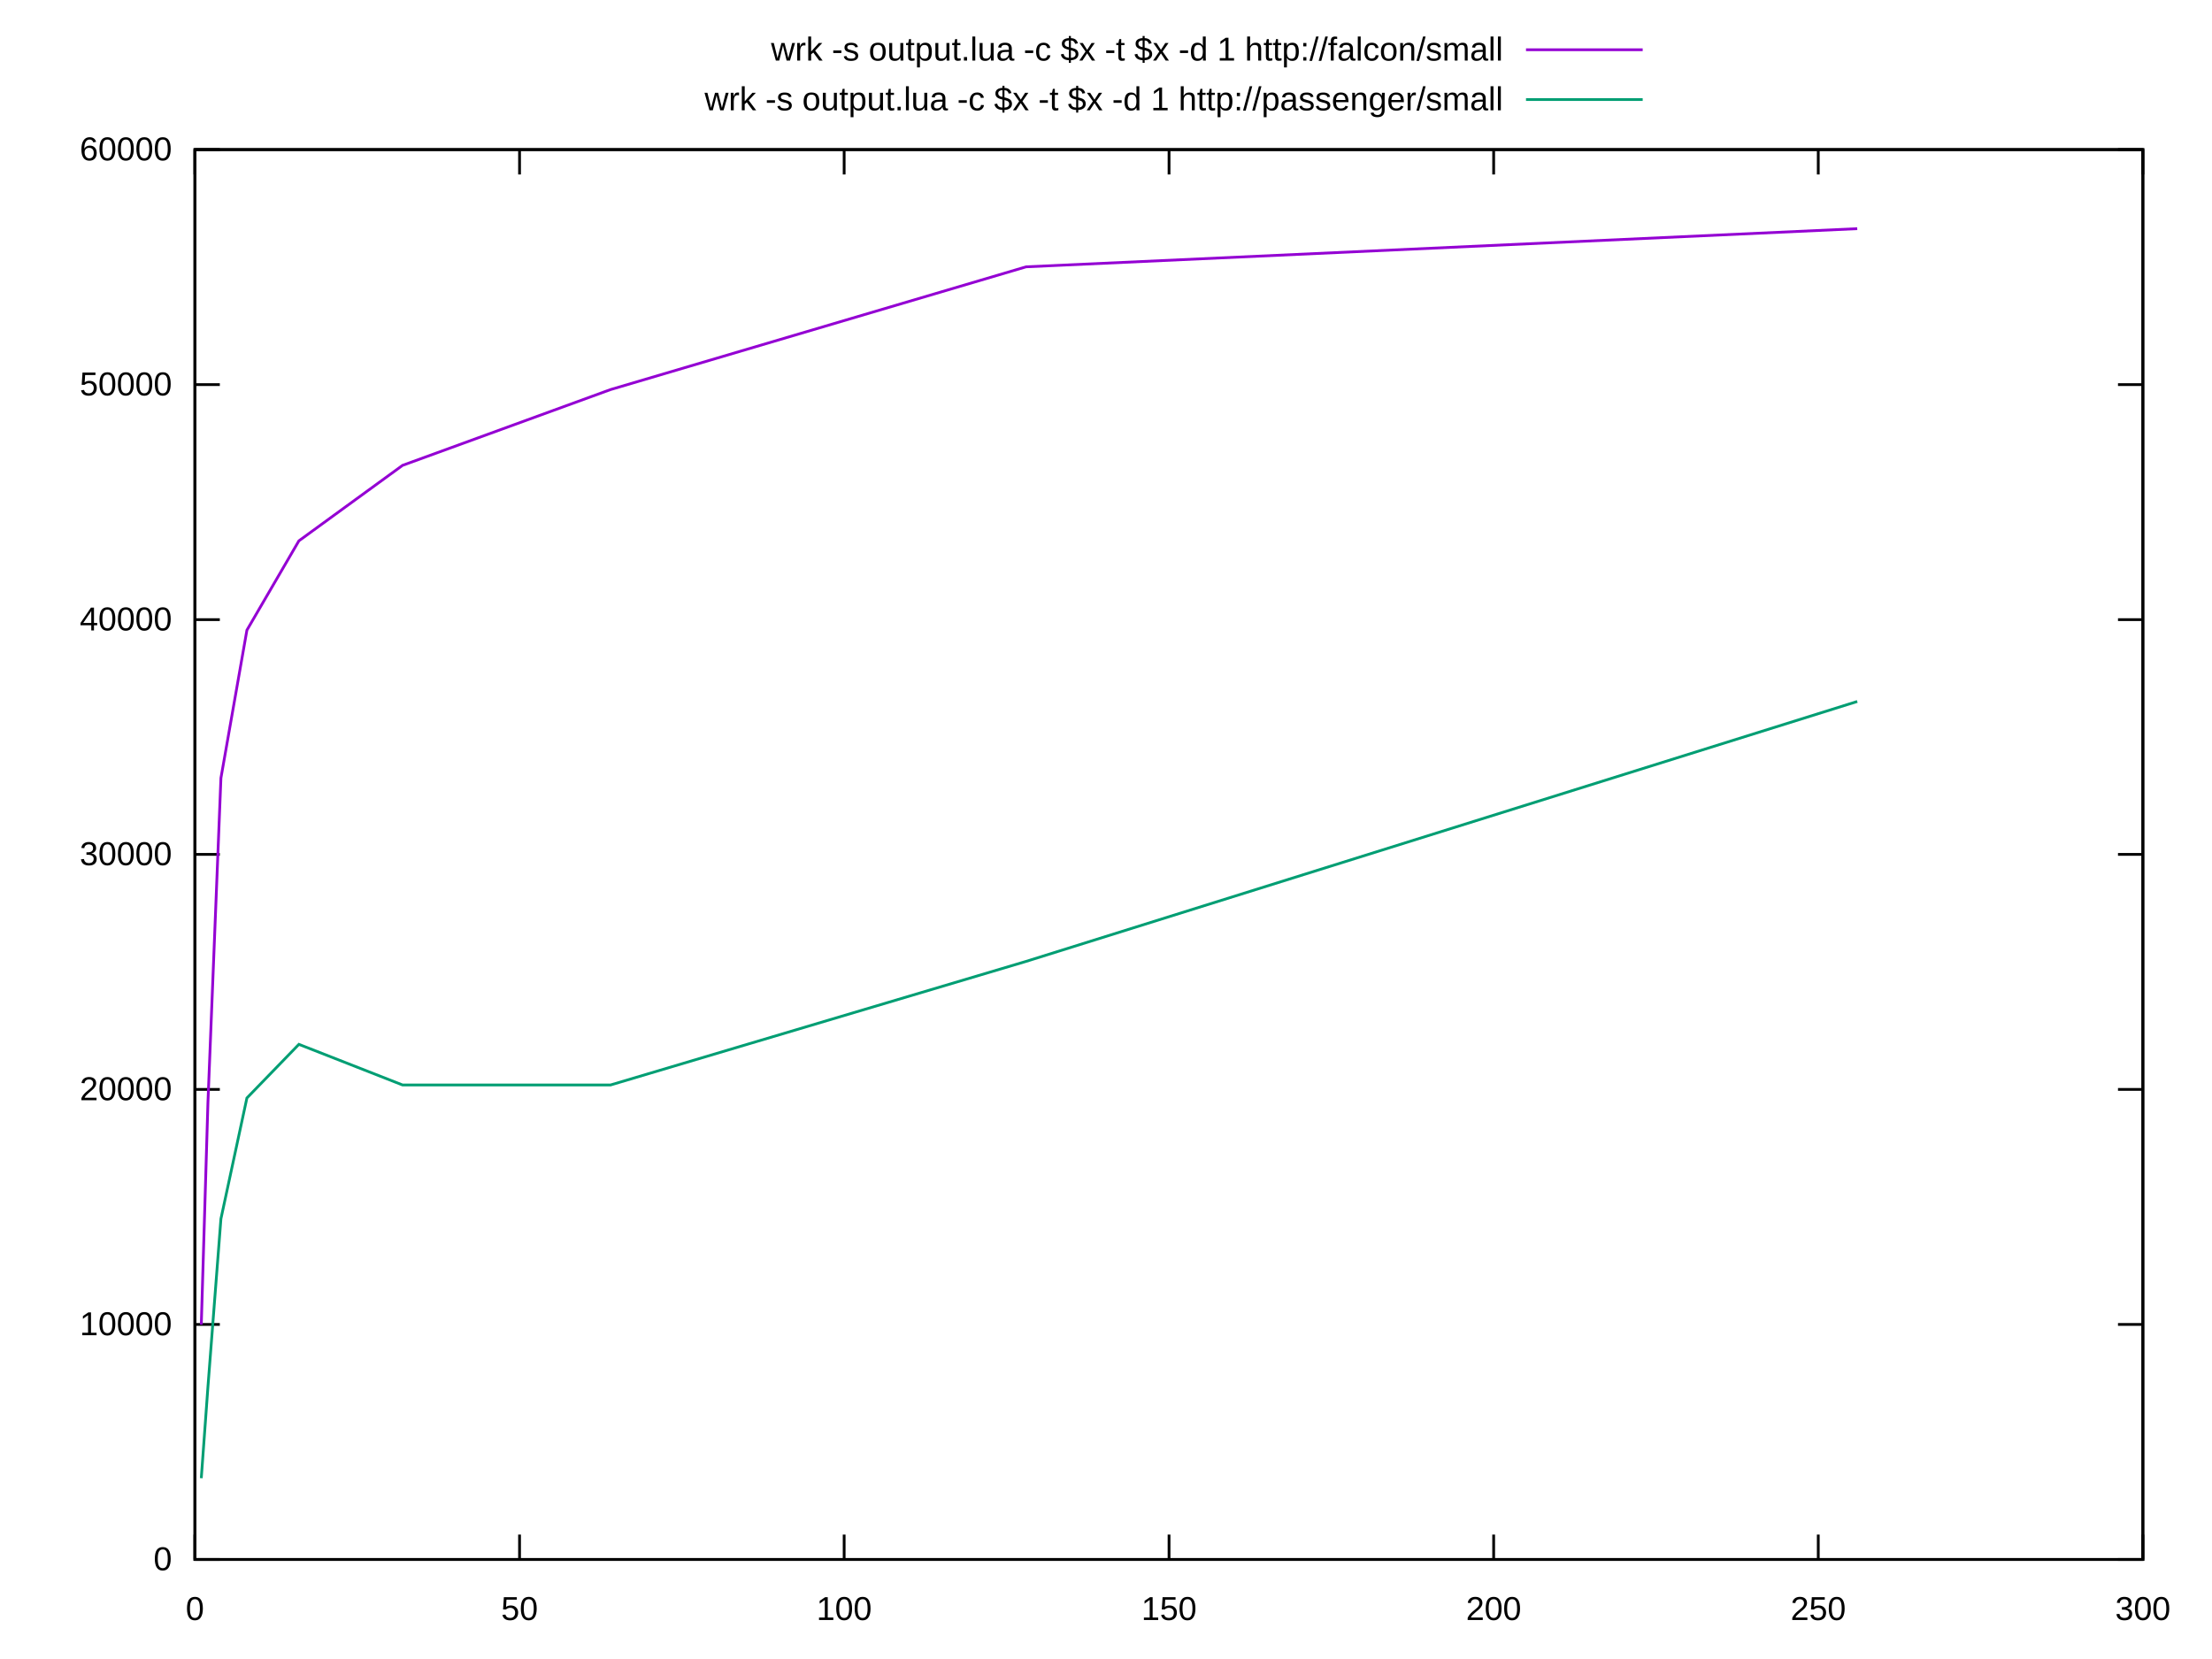
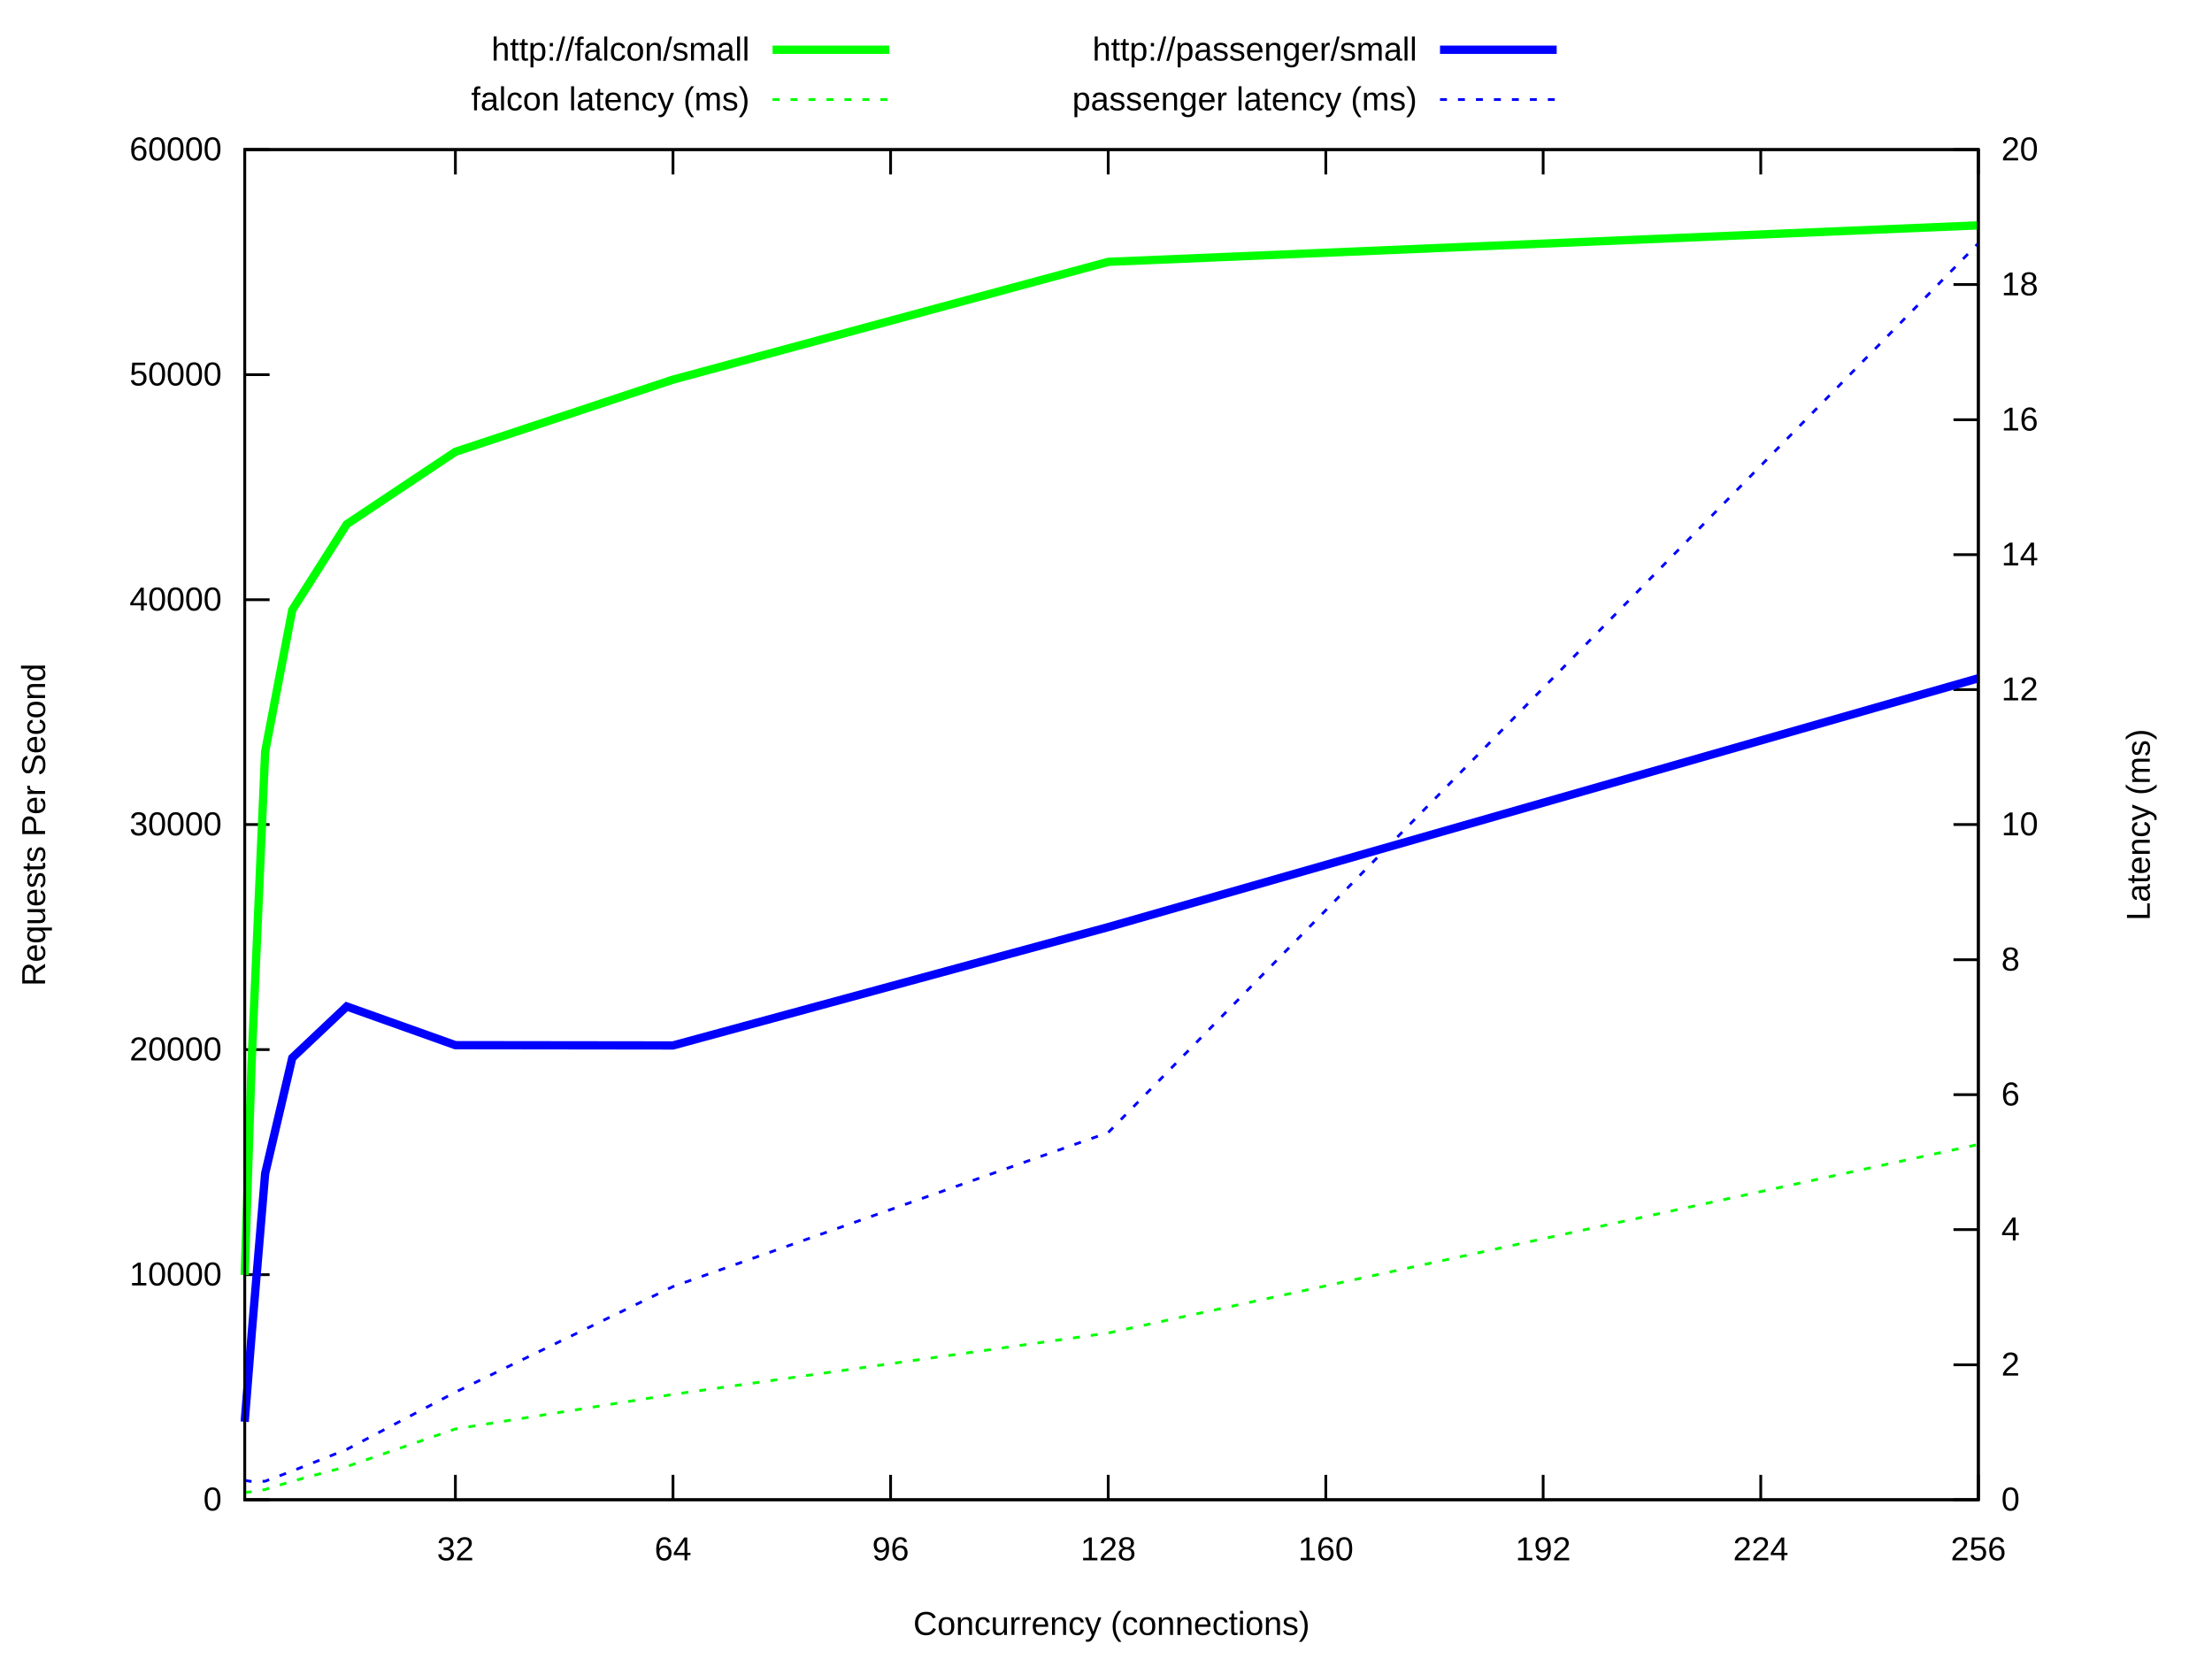
<svg xmlns="http://www.w3.org/2000/svg" xmlns:xlink="http://www.w3.org/1999/xlink" width="800" height="600" viewBox="0 0 800 600">
  <g id="gnuplot_canvas">
    <rect x="0" y="0" width="800" height="600" fill="none" />
    <defs>
      <circle id="gpDot" r="0.5" stroke-width="0.5" stroke="currentColor" />
      <path id="gpPt0" stroke-width="0.222" stroke="currentColor" d="M-1,0 h2 M0,-1 v2" />
      <path id="gpPt1" stroke-width="0.222" stroke="currentColor" d="M-1,-1 L1,1 M1,-1 L-1,1" />
      <path id="gpPt2" stroke-width="0.222" stroke="currentColor" d="M-1,0 L1,0 M0,-1 L0,1 M-1,-1 L1,1 M-1,1 L1,-1" />
      <rect id="gpPt3" stroke-width="0.222" stroke="currentColor" x="-1" y="-1" width="2" height="2" />
      <rect id="gpPt4" stroke-width="0.222" stroke="currentColor" fill="currentColor" x="-1" y="-1" width="2" height="2" />
      <circle id="gpPt5" stroke-width="0.222" stroke="currentColor" cx="0" cy="0" r="1" />
      <use xlink:href="#gpPt5" id="gpPt6" fill="currentColor" stroke="none" />
      <path id="gpPt7" stroke-width="0.222" stroke="currentColor" d="M0,-1.33 L-1.33,0.67 L1.33,0.67 z" />
      <use xlink:href="#gpPt7" id="gpPt8" fill="currentColor" stroke="none" />
      <use xlink:href="#gpPt7" id="gpPt9" stroke="currentColor" transform="rotate(180)" />
      <use xlink:href="#gpPt9" id="gpPt10" fill="currentColor" stroke="none" />
      <use xlink:href="#gpPt3" id="gpPt11" stroke="currentColor" transform="rotate(45)" />
      <use xlink:href="#gpPt11" id="gpPt12" fill="currentColor" stroke="none" />
      <path id="gpPt13" stroke-width="0.222" stroke="currentColor" d="M0,1.330 L1.265,0.411 L0.782,-1.067 L-0.782,-1.076 L-1.265,0.411 z" />
      <use xlink:href="#gpPt13" id="gpPt14" fill="currentColor" stroke="none" />
      <filter id="textbox" filterUnits="objectBoundingBox" x="0" y="0" height="1" width="1">
        <feFlood flood-color="white" flood-opacity="1" result="bgnd" />
        <feComposite in="SourceGraphic" in2="bgnd" operator="atop" />
      </filter>
      <filter id="greybox" filterUnits="objectBoundingBox" x="0" y="0" height="1" width="1">
        <feFlood flood-color="lightgrey" flood-opacity="1" result="grey" />
        <feComposite in="SourceGraphic" in2="grey" operator="atop" />
      </filter>
    </defs>
    <g fill="none" color="white" stroke="currentColor" stroke-width="1.00" stroke-linecap="butt" stroke-linejoin="miter">
</g>
    <g fill="none" color="black" stroke="currentColor" stroke-width="1.00" stroke-linecap="butt" stroke-linejoin="miter">
-       <path stroke="black" d="M70.5,564.0 L79.5,564.0 M775.0,564.0 L766.0,564.0  " />
-       <g transform="translate(62.2,567.9)" stroke="none" fill="black" font-family="Arial" font-size="12.00" text-anchor="end">
+       <path stroke="black" d="M88.5,542.4 L97.5,542.4  " />
+       <g transform="translate(80.2,546.3)" stroke="none" fill="black" font-family="Arial" font-size="12.00" text-anchor="end">
        <text>
          <tspan font-family="Arial"> 0</tspan>
        </text>
      </g>
    </g>
    <g fill="none" color="black" stroke="currentColor" stroke-width="1.00" stroke-linecap="butt" stroke-linejoin="miter">
-       <path stroke="black" d="M70.5,479.0 L79.5,479.0 M775.0,479.0 L766.0,479.0  " />
-       <g transform="translate(62.2,482.9)" stroke="none" fill="black" font-family="Arial" font-size="12.00" text-anchor="end">
+       <path stroke="black" d="M88.5,461.0 L97.5,461.0  " />
+       <g transform="translate(80.2,464.9)" stroke="none" fill="black" font-family="Arial" font-size="12.00" text-anchor="end">
        <text>
          <tspan font-family="Arial"> 10000</tspan>
        </text>
      </g>
    </g>
    <g fill="none" color="black" stroke="currentColor" stroke-width="1.00" stroke-linecap="butt" stroke-linejoin="miter">
-       <path stroke="black" d="M70.5,394.0 L79.5,394.0 M775.0,394.0 L766.0,394.0  " />
-       <g transform="translate(62.2,397.9)" stroke="none" fill="black" font-family="Arial" font-size="12.00" text-anchor="end">
+       <path stroke="black" d="M88.5,379.6 L97.5,379.6  " />
+       <g transform="translate(80.2,383.5)" stroke="none" fill="black" font-family="Arial" font-size="12.00" text-anchor="end">
        <text>
          <tspan font-family="Arial"> 20000</tspan>
        </text>
      </g>
    </g>
    <g fill="none" color="black" stroke="currentColor" stroke-width="1.00" stroke-linecap="butt" stroke-linejoin="miter">
-       <path stroke="black" d="M70.5,309.0 L79.5,309.0 M775.0,309.0 L766.0,309.0  " />
-       <g transform="translate(62.2,312.9)" stroke="none" fill="black" font-family="Arial" font-size="12.00" text-anchor="end">
+       <path stroke="black" d="M88.5,298.2 L97.5,298.2  " />
+       <g transform="translate(80.2,302.1)" stroke="none" fill="black" font-family="Arial" font-size="12.00" text-anchor="end">
        <text>
          <tspan font-family="Arial"> 30000</tspan>
        </text>
      </g>
    </g>
    <g fill="none" color="black" stroke="currentColor" stroke-width="1.00" stroke-linecap="butt" stroke-linejoin="miter">
-       <path stroke="black" d="M70.5,224.1 L79.5,224.1 M775.0,224.1 L766.0,224.1  " />
-       <g transform="translate(62.2,228.0)" stroke="none" fill="black" font-family="Arial" font-size="12.00" text-anchor="end">
+       <path stroke="black" d="M88.5,216.9 L97.5,216.9  " />
+       <g transform="translate(80.2,220.8)" stroke="none" fill="black" font-family="Arial" font-size="12.00" text-anchor="end">
        <text>
          <tspan font-family="Arial"> 40000</tspan>
        </text>
      </g>
    </g>
    <g fill="none" color="black" stroke="currentColor" stroke-width="1.00" stroke-linecap="butt" stroke-linejoin="miter">
-       <path stroke="black" d="M70.5,139.1 L79.5,139.1 M775.0,139.1 L766.0,139.1  " />
-       <g transform="translate(62.2,143.0)" stroke="none" fill="black" font-family="Arial" font-size="12.00" text-anchor="end">
+       <path stroke="black" d="M88.5,135.5 L97.5,135.5  " />
+       <g transform="translate(80.2,139.4)" stroke="none" fill="black" font-family="Arial" font-size="12.00" text-anchor="end">
        <text>
          <tspan font-family="Arial"> 50000</tspan>
        </text>
      </g>
    </g>
    <g fill="none" color="black" stroke="currentColor" stroke-width="1.00" stroke-linecap="butt" stroke-linejoin="miter">
-       <path stroke="black" d="M70.5,54.1 L79.5,54.1 M775.0,54.1 L766.0,54.1  " />
-       <g transform="translate(62.2,58.0)" stroke="none" fill="black" font-family="Arial" font-size="12.00" text-anchor="end">
+       <path stroke="black" d="M88.5,54.1 L97.5,54.1  " />
+       <g transform="translate(80.2,58.0)" stroke="none" fill="black" font-family="Arial" font-size="12.00" text-anchor="end">
        <text>
          <tspan font-family="Arial"> 60000</tspan>
        </text>
      </g>
    </g>
    <g fill="none" color="black" stroke="currentColor" stroke-width="1.00" stroke-linecap="butt" stroke-linejoin="miter">
-       <path stroke="black" d="M70.5,564.0 L70.5,555.0 M70.5,54.1 L70.5,63.1  " />
-       <g transform="translate(70.5,585.9)" stroke="none" fill="black" font-family="Arial" font-size="12.00" text-anchor="middle">
+       <path stroke="black" d="M164.7,542.4 L164.7,533.4 M164.7,54.1 L164.7,63.1  " />
+       <g transform="translate(164.7,564.3)" stroke="none" fill="black" font-family="Arial" font-size="12.00" text-anchor="middle">
+         <text>
+           <tspan font-family="Arial"> 32</tspan>
+         </text>
+       </g>
+     </g>
+     <g fill="none" color="black" stroke="currentColor" stroke-width="1.00" stroke-linecap="butt" stroke-linejoin="miter">
+       <path stroke="black" d="M243.4,542.4 L243.4,533.4 M243.4,54.1 L243.4,63.1  " />
+       <g transform="translate(243.4,564.3)" stroke="none" fill="black" font-family="Arial" font-size="12.00" text-anchor="middle">
+         <text>
+           <tspan font-family="Arial"> 64</tspan>
+         </text>
+       </g>
+     </g>
+     <g fill="none" color="black" stroke="currentColor" stroke-width="1.00" stroke-linecap="butt" stroke-linejoin="miter">
+       <path stroke="black" d="M322.1,542.4 L322.1,533.4 M322.1,54.1 L322.1,63.1  " />
+       <g transform="translate(322.1,564.3)" stroke="none" fill="black" font-family="Arial" font-size="12.00" text-anchor="middle">
+         <text>
+           <tspan font-family="Arial"> 96</tspan>
+         </text>
+       </g>
+     </g>
+     <g fill="none" color="black" stroke="currentColor" stroke-width="1.00" stroke-linecap="butt" stroke-linejoin="miter">
+       <path stroke="black" d="M400.8,542.4 L400.8,533.4 M400.8,54.1 L400.8,63.1  " />
+       <g transform="translate(400.8,564.3)" stroke="none" fill="black" font-family="Arial" font-size="12.00" text-anchor="middle">
+         <text>
+           <tspan font-family="Arial"> 128</tspan>
+         </text>
+       </g>
+     </g>
+     <g fill="none" color="black" stroke="currentColor" stroke-width="1.00" stroke-linecap="butt" stroke-linejoin="miter">
+       <path stroke="black" d="M479.5,542.4 L479.5,533.4 M479.5,54.1 L479.5,63.1  " />
+       <g transform="translate(479.5,564.3)" stroke="none" fill="black" font-family="Arial" font-size="12.00" text-anchor="middle">
+         <text>
+           <tspan font-family="Arial"> 160</tspan>
+         </text>
+       </g>
+     </g>
+     <g fill="none" color="black" stroke="currentColor" stroke-width="1.00" stroke-linecap="butt" stroke-linejoin="miter">
+       <path stroke="black" d="M558.1,542.4 L558.1,533.4 M558.1,54.1 L558.1,63.1  " />
+       <g transform="translate(558.1,564.3)" stroke="none" fill="black" font-family="Arial" font-size="12.00" text-anchor="middle">
+         <text>
+           <tspan font-family="Arial"> 192</tspan>
+         </text>
+       </g>
+     </g>
+     <g fill="none" color="black" stroke="currentColor" stroke-width="1.00" stroke-linecap="butt" stroke-linejoin="miter">
+       <path stroke="black" d="M636.8,542.4 L636.8,533.4 M636.8,54.1 L636.8,63.1  " />
+       <g transform="translate(636.8,564.3)" stroke="none" fill="black" font-family="Arial" font-size="12.00" text-anchor="middle">
+         <text>
+           <tspan font-family="Arial"> 224</tspan>
+         </text>
+       </g>
+     </g>
+     <g fill="none" color="black" stroke="currentColor" stroke-width="1.00" stroke-linecap="butt" stroke-linejoin="miter">
+       <path stroke="black" d="M715.5,542.4 L715.5,533.4 M715.5,54.1 L715.5,63.1  " />
+       <g transform="translate(715.5,564.3)" stroke="none" fill="black" font-family="Arial" font-size="12.00" text-anchor="middle">
+         <text>
+           <tspan font-family="Arial"> 256</tspan>
+         </text>
+       </g>
+     </g>
+     <g fill="none" color="black" stroke="currentColor" stroke-width="1.00" stroke-linecap="butt" stroke-linejoin="miter">
+       <path stroke="black" d="M715.5,542.4 L706.5,542.4  " />
+       <g transform="translate(723.8,546.3)" stroke="none" fill="black" font-family="Arial" font-size="12.00" text-anchor="start">
        <text>
          <tspan font-family="Arial"> 0</tspan>
        </text>
      </g>
    </g>
    <g fill="none" color="black" stroke="currentColor" stroke-width="1.00" stroke-linecap="butt" stroke-linejoin="miter">
-       <path stroke="black" d="M187.9,564.0 L187.9,555.0 M187.9,54.1 L187.9,63.1  " />
-       <g transform="translate(187.9,585.9)" stroke="none" fill="black" font-family="Arial" font-size="12.00" text-anchor="middle">
-         <text>
-           <tspan font-family="Arial"> 50</tspan>
-         </text>
-       </g>
-     </g>
-     <g fill="none" color="black" stroke="currentColor" stroke-width="1.00" stroke-linecap="butt" stroke-linejoin="miter">
-       <path stroke="black" d="M305.3,564.0 L305.3,555.0 M305.3,54.1 L305.3,63.1  " />
-       <g transform="translate(305.3,585.9)" stroke="none" fill="black" font-family="Arial" font-size="12.00" text-anchor="middle">
-         <text>
-           <tspan font-family="Arial"> 100</tspan>
-         </text>
-       </g>
-     </g>
-     <g fill="none" color="black" stroke="currentColor" stroke-width="1.00" stroke-linecap="butt" stroke-linejoin="miter">
-       <path stroke="black" d="M422.8,564.0 L422.8,555.0 M422.8,54.1 L422.8,63.1  " />
-       <g transform="translate(422.8,585.9)" stroke="none" fill="black" font-family="Arial" font-size="12.00" text-anchor="middle">
-         <text>
-           <tspan font-family="Arial"> 150</tspan>
-         </text>
-       </g>
-     </g>
-     <g fill="none" color="black" stroke="currentColor" stroke-width="1.00" stroke-linecap="butt" stroke-linejoin="miter">
-       <path stroke="black" d="M540.2,564.0 L540.2,555.0 M540.2,54.1 L540.2,63.1  " />
-       <g transform="translate(540.2,585.9)" stroke="none" fill="black" font-family="Arial" font-size="12.00" text-anchor="middle">
-         <text>
-           <tspan font-family="Arial"> 200</tspan>
-         </text>
-       </g>
-     </g>
-     <g fill="none" color="black" stroke="currentColor" stroke-width="1.00" stroke-linecap="butt" stroke-linejoin="miter">
-       <path stroke="black" d="M657.6,564.0 L657.6,555.0 M657.6,54.1 L657.6,63.1  " />
-       <g transform="translate(657.6,585.9)" stroke="none" fill="black" font-family="Arial" font-size="12.00" text-anchor="middle">
-         <text>
-           <tspan font-family="Arial"> 250</tspan>
-         </text>
-       </g>
-     </g>
-     <g fill="none" color="black" stroke="currentColor" stroke-width="1.00" stroke-linecap="butt" stroke-linejoin="miter">
-       <path stroke="black" d="M775.0,564.0 L775.0,555.0 M775.0,54.1 L775.0,63.1  " />
-       <g transform="translate(775.0,585.9)" stroke="none" fill="black" font-family="Arial" font-size="12.00" text-anchor="middle">
-         <text>
-           <tspan font-family="Arial"> 300</tspan>
-         </text>
-       </g>
-     </g>
-     <g fill="none" color="black" stroke="currentColor" stroke-width="1.00" stroke-linecap="butt" stroke-linejoin="miter">
- </g>
-     <g fill="none" color="black" stroke="currentColor" stroke-width="1.00" stroke-linecap="butt" stroke-linejoin="miter">
-       <path stroke="black" d="M70.5,54.1 L70.5,564.0 L775.0,564.0 L775.0,54.1 L70.5,54.1 Z  " />
+       <path stroke="black" d="M715.5,493.6 L706.5,493.6  " />
+       <g transform="translate(723.8,497.5)" stroke="none" fill="black" font-family="Arial" font-size="12.00" text-anchor="start">
+         <text>
+           <tspan font-family="Arial"> 2</tspan>
+         </text>
+       </g>
+     </g>
+     <g fill="none" color="black" stroke="currentColor" stroke-width="1.00" stroke-linecap="butt" stroke-linejoin="miter">
+       <path stroke="black" d="M715.5,444.7 L706.5,444.7  " />
+       <g transform="translate(723.8,448.6)" stroke="none" fill="black" font-family="Arial" font-size="12.00" text-anchor="start">
+         <text>
+           <tspan font-family="Arial"> 4</tspan>
+         </text>
+       </g>
+     </g>
+     <g fill="none" color="black" stroke="currentColor" stroke-width="1.00" stroke-linecap="butt" stroke-linejoin="miter">
+       <path stroke="black" d="M715.5,395.9 L706.5,395.9  " />
+       <g transform="translate(723.8,399.8)" stroke="none" fill="black" font-family="Arial" font-size="12.00" text-anchor="start">
+         <text>
+           <tspan font-family="Arial"> 6</tspan>
+         </text>
+       </g>
+     </g>
+     <g fill="none" color="black" stroke="currentColor" stroke-width="1.00" stroke-linecap="butt" stroke-linejoin="miter">
+       <path stroke="black" d="M715.5,347.1 L706.5,347.1  " />
+       <g transform="translate(723.8,351.0)" stroke="none" fill="black" font-family="Arial" font-size="12.00" text-anchor="start">
+         <text>
+           <tspan font-family="Arial"> 8</tspan>
+         </text>
+       </g>
+     </g>
+     <g fill="none" color="black" stroke="currentColor" stroke-width="1.00" stroke-linecap="butt" stroke-linejoin="miter">
+       <path stroke="black" d="M715.5,298.2 L706.5,298.2  " />
+       <g transform="translate(723.8,302.1)" stroke="none" fill="black" font-family="Arial" font-size="12.00" text-anchor="start">
+         <text>
+           <tspan font-family="Arial"> 10</tspan>
+         </text>
+       </g>
+     </g>
+     <g fill="none" color="black" stroke="currentColor" stroke-width="1.00" stroke-linecap="butt" stroke-linejoin="miter">
+       <path stroke="black" d="M715.5,249.4 L706.5,249.4  " />
+       <g transform="translate(723.8,253.3)" stroke="none" fill="black" font-family="Arial" font-size="12.00" text-anchor="start">
+         <text>
+           <tspan font-family="Arial"> 12</tspan>
+         </text>
+       </g>
+     </g>
+     <g fill="none" color="black" stroke="currentColor" stroke-width="1.00" stroke-linecap="butt" stroke-linejoin="miter">
+       <path stroke="black" d="M715.5,200.6 L706.5,200.6  " />
+       <g transform="translate(723.8,204.5)" stroke="none" fill="black" font-family="Arial" font-size="12.00" text-anchor="start">
+         <text>
+           <tspan font-family="Arial"> 14</tspan>
+         </text>
+       </g>
+     </g>
+     <g fill="none" color="black" stroke="currentColor" stroke-width="1.00" stroke-linecap="butt" stroke-linejoin="miter">
+       <path stroke="black" d="M715.5,151.8 L706.5,151.8  " />
+       <g transform="translate(723.8,155.7)" stroke="none" fill="black" font-family="Arial" font-size="12.00" text-anchor="start">
+         <text>
+           <tspan font-family="Arial"> 16</tspan>
+         </text>
+       </g>
+     </g>
+     <g fill="none" color="black" stroke="currentColor" stroke-width="1.00" stroke-linecap="butt" stroke-linejoin="miter">
+       <path stroke="black" d="M715.5,102.9 L706.5,102.9  " />
+       <g transform="translate(723.8,106.8)" stroke="none" fill="black" font-family="Arial" font-size="12.00" text-anchor="start">
+         <text>
+           <tspan font-family="Arial"> 18</tspan>
+         </text>
+       </g>
+     </g>
+     <g fill="none" color="black" stroke="currentColor" stroke-width="1.00" stroke-linecap="butt" stroke-linejoin="miter">
+       <path stroke="black" d="M715.5,54.1 L706.5,54.1  " />
+       <g transform="translate(723.8,58.0)" stroke="none" fill="black" font-family="Arial" font-size="12.00" text-anchor="start">
+         <text>
+           <tspan font-family="Arial"> 20</tspan>
+         </text>
+       </g>
+     </g>
+     <g fill="none" color="black" stroke="currentColor" stroke-width="1.00" stroke-linecap="butt" stroke-linejoin="miter">
+ </g>
+     <g fill="none" color="black" stroke="currentColor" stroke-width="1.00" stroke-linecap="butt" stroke-linejoin="miter">
+       <path stroke="black" d="M88.5,54.1 L88.5,542.4 L715.5,542.4 L715.5,54.1 L88.5,54.1 Z  " />
+     </g>
+     <g fill="none" color="black" stroke="currentColor" stroke-width="1.00" stroke-linecap="butt" stroke-linejoin="miter">
+       <g transform="translate(16.3,298.3) rotate(270)" stroke="none" fill="black" font-family="Arial" font-size="12.00" text-anchor="middle">
+         <text>
+           <tspan font-family="Arial">Requests Per Second</tspan>
+         </text>
+       </g>
+     </g>
+     <g fill="none" color="black" stroke="currentColor" stroke-width="1.00" stroke-linecap="butt" stroke-linejoin="miter">
+       <g transform="translate(777.5,298.3) rotate(270)" stroke="none" fill="black" font-family="Arial" font-size="12.00" text-anchor="middle">
+         <text>
+           <tspan font-family="Arial">Latency (ms)</tspan>
+         </text>
+       </g>
+     </g>
+     <g fill="none" color="black" stroke="currentColor" stroke-width="1.00" stroke-linecap="butt" stroke-linejoin="miter">
+       <g transform="translate(402.0,591.3)" stroke="none" fill="black" font-family="Arial" font-size="12.00" text-anchor="middle">
+         <text>
+           <tspan font-family="Arial">Concurrency (connections)</tspan>
+         </text>
+       </g>
    </g>
    <g fill="none" color="black" stroke="currentColor" stroke-width="1.00" stroke-linecap="butt" stroke-linejoin="miter">
</g>
    <g id="gnuplot_plot_1">
-       <g fill="none" color="black" stroke="currentColor" stroke-width="1.00" stroke-linecap="butt" stroke-linejoin="miter">
-         <g transform="translate(543.6,21.9)" stroke="none" fill="black" font-family="Arial" font-size="12.00" text-anchor="end">
+       <g fill="none" color="white" stroke="currentColor" stroke-width="3.00" stroke-linecap="butt" stroke-linejoin="miter">
+ </g>
+       <g fill="none" color="black" stroke="currentColor" stroke-width="3.00" stroke-linecap="butt" stroke-linejoin="miter">
+         <g transform="translate(271.1,21.9)" stroke="none" fill="black" font-family="Arial" font-size="12.00" text-anchor="end">
          <text>
-             <tspan font-family="Arial">wrk -s output.lua -c $x -t $x -d 1 http://falcon/small</tspan>
+             <tspan font-family="Arial">http://falcon/small</tspan>
          </text>
        </g>
      </g>
+       <g fill="none" color="black" stroke="currentColor" stroke-width="3.00" stroke-linecap="butt" stroke-linejoin="miter">
+         <path stroke="rgb(  0, 255,   0)" d="M279.4,18.0 L321.6,18.0 M88.5,461.1 L91.0,384.2 L95.9,271.8 L105.7,220.6 L125.4,189.6 L164.7,163.4   L243.4,137.3 L400.8,94.7 L715.5,81.5  " />
+       </g>
+     </g>
+     <g id="gnuplot_plot_2">
+       <g fill="none" color="white" stroke="rgb(  0, 255,   0)" stroke-width="1.00" stroke-linecap="butt" stroke-linejoin="miter">
+ </g>
      <g fill="none" color="black" stroke="currentColor" stroke-width="1.00" stroke-linecap="butt" stroke-linejoin="miter">
-         <path stroke="rgb(148,   0, 211)" d="M551.9,18.0 L594.1,18.0 M72.8,479.1 L75.2,398.8 L79.9,281.4 L89.3,227.9 L108.1,195.6 L145.6,168.3   L220.8,140.9 L371.1,96.5 L671.7,82.7  " />
-       </g>
-     </g>
-     <g id="gnuplot_plot_2">
-       <g fill="none" color="black" stroke="currentColor" stroke-width="1.00" stroke-linecap="butt" stroke-linejoin="miter">
-         <g transform="translate(543.6,39.9)" stroke="none" fill="black" font-family="Arial" font-size="12.00" text-anchor="end">
+         <g transform="translate(271.1,39.9)" stroke="none" fill="black" font-family="Arial" font-size="12.00" text-anchor="end">
          <text>
-             <tspan font-family="Arial">wrk -s output.lua -c $x -t $x -d 1 http://passenger/small</tspan>
+             <tspan font-family="Arial">falcon latency (ms)</tspan>
          </text>
        </g>
      </g>
      <g fill="none" color="black" stroke="currentColor" stroke-width="1.00" stroke-linecap="butt" stroke-linejoin="miter">
-         <path stroke="rgb(  0, 158, 115)" d="M551.9,36.0 L594.1,36.0 M72.8,534.6 L75.2,501.6 L79.9,440.8 L89.3,397.1 L108.1,377.7 L145.6,392.4   L220.8,392.4 L371.1,347.7 L671.7,253.7  " />
-       </g>
-     </g>
-     <g fill="none" color="white" stroke="rgb(  0, 158, 115)" stroke-width="2.00" stroke-linecap="butt" stroke-linejoin="miter">
+         <path stroke="rgb(  0, 255,   0)" stroke-dasharray="2.5,4.0" d="M279.4,36.0 L321.6,36.0 M88.5,539.8 L91.0,539.5 L95.9,538.7 L105.7,535.7 L125.4,530.4 L164.7,516.8   L243.4,504.3 L400.8,482.1 L715.5,413.9  " />
+       </g>
+     </g>
+     <g id="gnuplot_plot_3">
+       <g fill="none" color="white" stroke="rgb(  0, 255,   0)" stroke-width="3.00" stroke-linecap="butt" stroke-linejoin="miter">
+ </g>
+       <g fill="none" color="black" stroke="currentColor" stroke-width="3.00" stroke-linecap="butt" stroke-linejoin="miter">
+         <g transform="translate(512.5,21.9)" stroke="none" fill="black" font-family="Arial" font-size="12.00" text-anchor="end">
+           <text>
+             <tspan font-family="Arial">http://passenger/small</tspan>
+           </text>
+         </g>
+       </g>
+       <g fill="none" color="black" stroke="currentColor" stroke-width="3.00" stroke-linecap="butt" stroke-linejoin="miter">
+         <path stroke="rgb(  0,   0, 255)" d="M520.8,18.0 L563.0,18.0 M88.5,514.2 L91.0,482.7 L95.9,424.4 L105.7,382.6 L125.4,364.0 L164.7,378.0   L243.4,378.1 L400.8,335.3 L715.5,245.3  " />
+       </g>
+     </g>
+     <g id="gnuplot_plot_4">
+       <g fill="none" color="white" stroke="rgb(  0,   0, 255)" stroke-width="1.00" stroke-linecap="butt" stroke-linejoin="miter">
+ </g>
+       <g fill="none" color="black" stroke="currentColor" stroke-width="1.00" stroke-linecap="butt" stroke-linejoin="miter">
+         <g transform="translate(512.5,39.9)" stroke="none" fill="black" font-family="Arial" font-size="12.00" text-anchor="end">
+           <text>
+             <tspan font-family="Arial">passenger latency (ms)</tspan>
+           </text>
+         </g>
+       </g>
+       <g fill="none" color="black" stroke="currentColor" stroke-width="1.00" stroke-linecap="butt" stroke-linejoin="miter">
+         <path stroke="rgb(  0,   0, 255)" stroke-dasharray="2.5,4.0" d="M520.8,36.0 L563.0,36.0 M88.5,535.4 L91.0,535.8 L95.9,535.7 L105.7,532.0 L125.4,524.2 L164.7,503.5   L243.4,465.3 L400.8,409.6 L715.5,88.0  " />
+       </g>
+     </g>
+     <g fill="none" color="white" stroke="rgb(  0,   0, 255)" stroke-width="2.00" stroke-linecap="butt" stroke-linejoin="miter">
</g>
    <g fill="none" color="black" stroke="currentColor" stroke-width="2.00" stroke-linecap="butt" stroke-linejoin="miter">
</g>
    <g fill="none" color="black" stroke="black" stroke-width="1.00" stroke-linecap="butt" stroke-linejoin="miter">
</g>
    <g fill="none" color="black" stroke="currentColor" stroke-width="1.00" stroke-linecap="butt" stroke-linejoin="miter">
-       <path stroke="black" d="M70.5,54.1 L70.5,564.0 L775.0,564.0 L775.0,54.1 L70.5,54.1 Z  " />
+       <path stroke="black" d="M88.5,54.1 L88.5,542.4 L715.5,542.4 L715.5,54.1 L88.5,54.1 Z  " />
    </g>
    <g fill="none" color="black" stroke="currentColor" stroke-width="1.00" stroke-linecap="butt" stroke-linejoin="miter">
</g>
  </g>
</svg>
